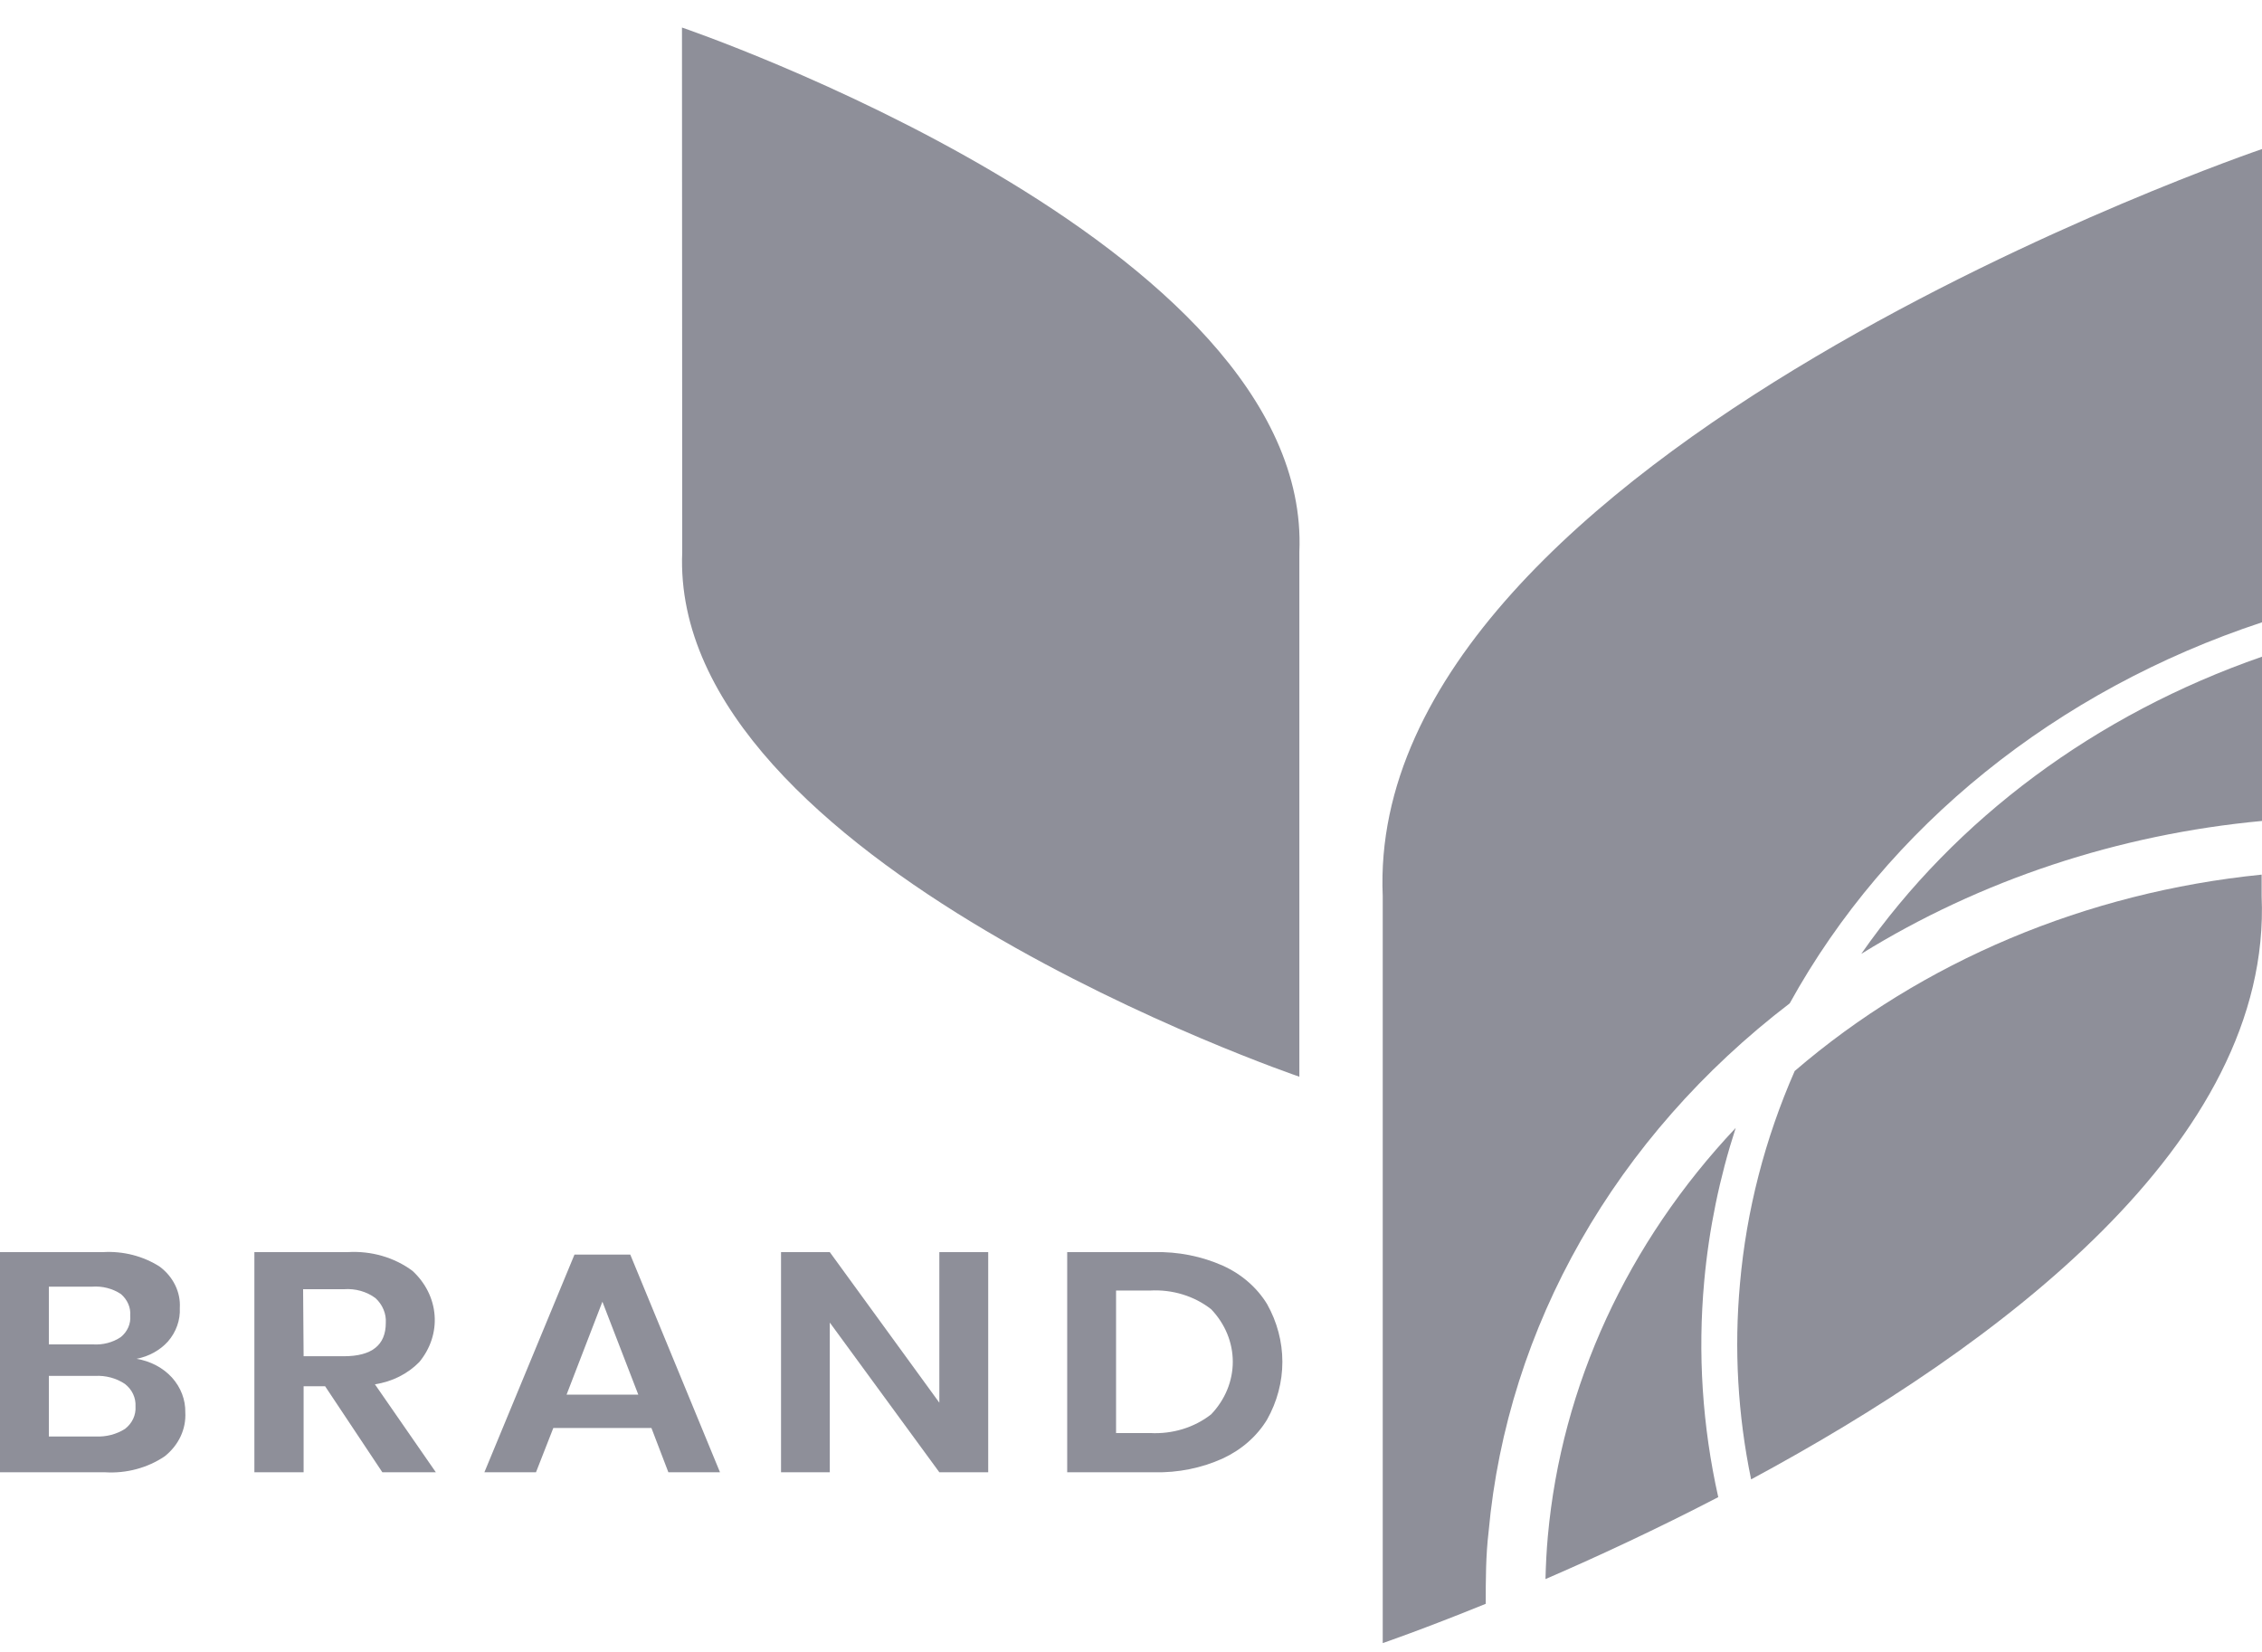
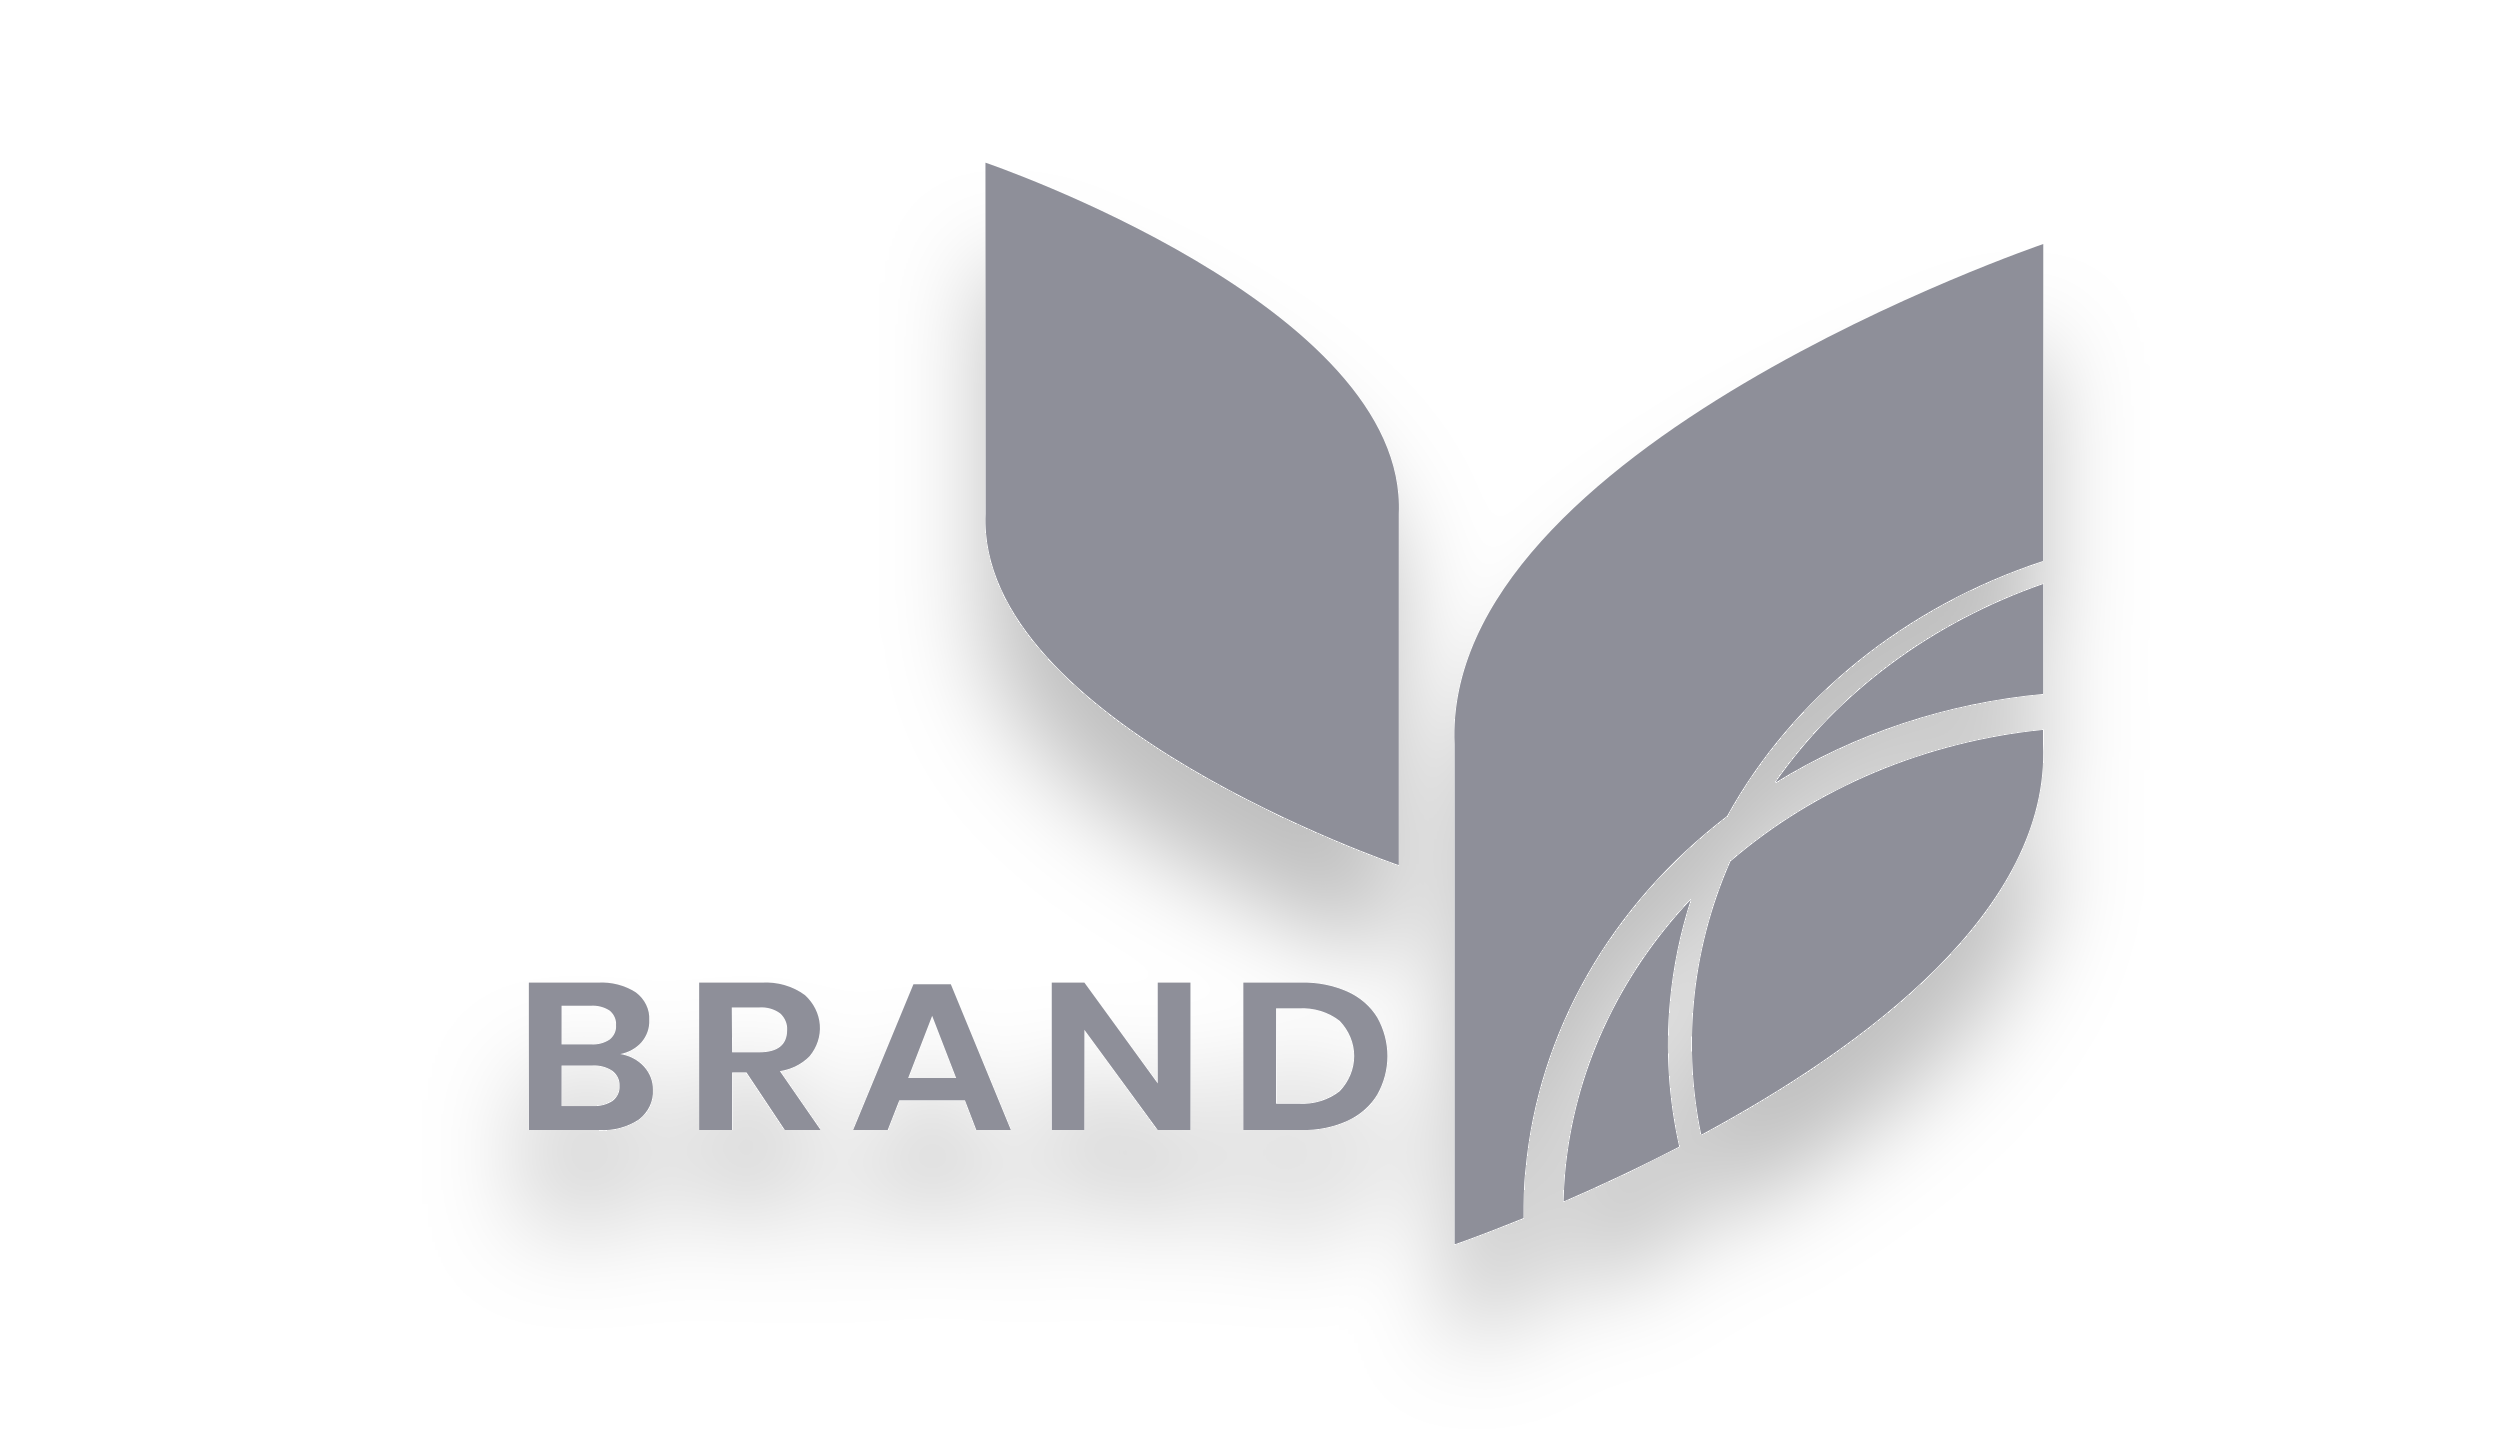
- <svg xmlns="http://www.w3.org/2000/svg" width="63" height="46" viewBox="0 0 63 46" fill="none">
-   <path d="M4.792 38.373C5.037 38.647 5.168 38.989 5.161 39.341C5.174 39.57 5.129 39.799 5.03 40.011C4.931 40.222 4.78 40.411 4.589 40.563C4.112 40.887 3.521 41.046 2.925 41.009H0V34.877H2.865C3.431 34.843 3.992 34.987 4.452 35.284C4.637 35.424 4.784 35.6 4.88 35.799C4.977 35.998 5.021 36.215 5.008 36.432C5.025 36.77 4.907 37.103 4.675 37.369C4.453 37.613 4.146 37.782 3.804 37.849C4.192 37.913 4.542 38.098 4.792 38.373ZM1.361 37.447H2.586C2.864 37.466 3.14 37.394 3.364 37.244C3.456 37.169 3.528 37.075 3.573 36.972C3.619 36.868 3.637 36.756 3.627 36.645C3.636 36.533 3.617 36.422 3.572 36.319C3.527 36.215 3.457 36.122 3.368 36.045C3.137 35.891 2.852 35.818 2.566 35.839H1.361V37.447ZM3.484 39.799C3.582 39.722 3.66 39.626 3.71 39.518C3.76 39.41 3.782 39.293 3.774 39.176C3.781 39.058 3.758 38.939 3.707 38.83C3.656 38.721 3.577 38.624 3.477 38.547C3.238 38.387 2.943 38.308 2.646 38.325H1.361V40.012H2.662C2.955 40.027 3.245 39.952 3.484 39.799Z" fill="#8E8F99" />
-   <path d="M10.649 41.009L9.055 38.613H8.456V41.009H7.085V34.877H9.68C10.335 34.836 10.981 35.022 11.487 35.398C11.85 35.731 12.069 36.17 12.104 36.635C12.14 37.1 11.989 37.561 11.68 37.936C11.36 38.266 10.923 38.486 10.442 38.559L12.139 41.009H10.649ZM8.456 37.777H9.577C10.356 37.777 10.745 37.467 10.745 36.848C10.753 36.722 10.732 36.595 10.682 36.477C10.633 36.358 10.557 36.25 10.459 36.159C10.213 35.975 9.896 35.886 9.577 35.91H8.442L8.456 37.777Z" fill="#8E8F99" />
-   <path d="M18.143 39.775H15.411L14.928 41.009H13.491L16 34.946H17.554L20.053 41.009H18.615L18.143 39.775ZM17.777 38.846L16.778 36.258L15.78 38.846H17.777Z" fill="#8E8F99" />
-   <path d="M27.523 41.009H26.162L23.111 36.839V41.009H21.753V34.877H23.111L26.162 39.071V34.877H27.523V41.009Z" fill="#8E8F99" />
-   <path d="M35.29 39.541C35.009 40.005 34.58 40.381 34.059 40.623C33.467 40.892 32.809 41.025 32.146 41.009H29.723V34.877H32.146C32.808 34.861 33.465 34.991 34.059 35.255C34.58 35.491 35.009 35.864 35.29 36.324C35.57 36.823 35.716 37.374 35.716 37.933C35.716 38.492 35.57 39.043 35.29 39.541ZM33.733 39.395C34.121 38.987 34.335 38.468 34.335 37.931C34.335 37.394 34.121 36.875 33.733 36.468C33.263 36.099 32.651 35.911 32.029 35.947H31.084V39.916H32.029C32.651 39.951 33.263 39.764 33.733 39.395Z" fill="#8E8F99" />
-   <path d="M18.994 0.767C18.994 0.767 36.561 6.737 36.189 15.377V29.991C36.189 29.991 18.635 24.017 19.001 15.377L18.994 0.767Z" fill="#8E8F99" />
-   <path d="M51.839 26.569C55.157 24.514 58.994 23.241 63 22.867V18.292C58.384 19.893 54.469 22.797 51.839 26.569Z" fill="#8E8F99" />
-   <path d="M49.846 27.948C52.561 23.025 57.269 19.227 63 17.334V4.152C63 4.152 37.982 12.657 38.511 24.961V45.767C38.511 45.767 39.626 45.386 41.38 44.673C41.38 44.008 41.38 43.337 41.46 42.663C41.978 36.951 44.994 31.658 49.846 27.948Z" fill="#8E8F99" />
-   <path d="M47.466 35.677C47.598 34.234 47.891 32.807 48.342 31.417C45.321 34.621 43.491 38.597 43.11 42.786C43.074 43.181 43.054 43.577 43.044 43.984C44.465 43.37 46.119 42.603 47.856 41.702C47.412 39.72 47.281 37.692 47.466 35.677Z" fill="#8E8F99" />
-   <path d="M48.461 35.752C48.295 37.575 48.399 39.409 48.771 41.207C55.606 37.525 63.286 31.836 62.99 24.961V24.362C58.107 24.854 53.538 26.776 49.985 29.832C49.154 31.726 48.64 33.721 48.461 35.752Z" fill="#8E8F99" />
+ <svg xmlns="http://www.w3.org/2000/svg" width="104" height="60" viewBox="0 0 104 60" fill="none">
+   <g filter="url(#filter0_d_520095_528)">
+     <path d="M26.792 44.373C27.037 44.647 27.168 44.989 27.161 45.341C27.174 45.57 27.129 45.799 27.03 46.011C26.931 46.222 26.78 46.411 26.589 46.563C26.112 46.887 25.521 47.046 24.925 47.009H22V40.877H24.865C25.431 40.843 25.992 40.987 26.452 41.284C26.637 41.424 26.784 41.6 26.88 41.799C26.977 41.998 27.021 42.215 27.008 42.432C27.025 42.77 26.907 43.103 26.675 43.369C26.453 43.613 26.146 43.782 25.803 43.849C26.192 43.913 26.542 44.098 26.792 44.373ZM23.361 43.447H24.586C24.864 43.466 25.14 43.394 25.364 43.244C25.456 43.169 25.528 43.075 25.573 42.972C25.619 42.868 25.637 42.756 25.627 42.645C25.636 42.533 25.617 42.422 25.572 42.319C25.527 42.215 25.457 42.122 25.368 42.045C25.137 41.891 24.852 41.818 24.566 41.839H23.361V43.447ZM25.484 45.799C25.582 45.722 25.66 45.626 25.71 45.518C25.76 45.41 25.782 45.293 25.774 45.176C25.781 45.058 25.758 44.939 25.707 44.83C25.656 44.721 25.577 44.624 25.477 44.547C25.238 44.387 24.943 44.308 24.645 44.325H23.361V46.012H24.662C24.955 46.027 25.245 45.952 25.484 45.799Z" fill="#8E8F99" />
+     <path d="M32.649 47.009L31.055 44.613H30.456V47.009H29.085V40.877H31.68C32.335 40.836 32.981 41.022 33.487 41.398C33.85 41.731 34.069 42.17 34.104 42.635C34.14 43.1 33.989 43.561 33.68 43.936C33.36 44.266 32.923 44.486 32.442 44.559L34.139 47.009H32.649ZM30.456 43.777H31.577C32.356 43.777 32.745 43.467 32.745 42.848C32.753 42.722 32.732 42.595 32.682 42.477C32.633 42.358 32.557 42.25 32.459 42.159C32.213 41.975 31.896 41.886 31.577 41.91H30.442L30.456 43.777Z" fill="#8E8F99" />
+     <path d="M40.143 45.775H37.41L36.928 47.009H35.49L37.999 40.946H39.554L42.053 47.009H40.615L40.143 45.775ZM39.776 44.846L38.778 42.258L37.78 44.846H39.776Z" fill="#8E8F99" />
+     <path d="M49.523 47.009H48.162L45.111 42.839V47.009H43.753V40.877H45.111L48.162 45.071V40.877H49.523V47.009Z" fill="#8E8F99" />
+     <path d="M57.29 45.541C57.009 46.005 56.58 46.381 56.059 46.623C55.467 46.892 54.809 47.025 54.146 47.009H51.723V40.877H54.146C54.808 40.861 55.465 40.991 56.059 41.255C56.58 41.491 57.009 41.864 57.29 42.324C57.57 42.823 57.716 43.374 57.716 43.933C57.716 44.492 57.57 45.043 57.29 45.541ZM55.733 45.395C56.121 44.987 56.335 44.468 56.335 43.931C56.335 43.394 56.121 42.875 55.733 42.468C55.263 42.099 54.651 41.911 54.029 41.947H53.084V45.916H54.029C54.651 45.951 55.263 45.764 55.733 45.395Z" fill="#8E8F99" />
+     <path d="M40.995 6.767C40.995 6.767 58.561 12.737 58.189 21.377V35.991C58.189 35.991 40.635 30.017 41.001 21.377L40.995 6.767Z" fill="#8E8F99" />
+     <path d="M73.839 32.569C77.156 30.514 80.994 29.241 85 28.867V24.292C80.384 25.893 76.469 28.797 73.839 32.569Z" fill="#8E8F99" />
+     <path d="M71.846 33.948C74.561 29.025 79.269 25.227 85 23.334V10.152C85 10.152 59.982 18.657 60.511 30.961V51.767C60.511 51.767 61.626 51.386 63.38 50.673C63.38 50.008 63.38 49.337 63.46 48.663C63.977 42.951 66.994 37.658 71.846 33.948Z" fill="#8E8F99" />
+     <path d="M69.466 41.677C69.598 40.234 69.891 38.807 70.341 37.417C67.32 40.621 65.491 44.597 65.11 48.786C65.074 49.181 65.054 49.577 65.044 49.984C66.465 49.37 68.119 48.603 69.856 47.702C69.412 45.72 69.281 43.692 69.466 41.677Z" fill="#8E8F99" />
+     <path d="M70.461 41.752C70.295 43.575 70.399 45.409 70.771 47.207C77.606 43.525 85.286 37.836 84.99 30.961V30.362C80.106 30.854 75.538 32.776 71.985 35.832C71.154 37.726 70.64 39.721 70.461 41.752Z" fill="#8E8F99" />
+   </g>
+   <defs>
+     <filter id="filter0_d_520095_528" x="-4" y="0" width="112" height="64" filterUnits="userSpaceOnUse" color-interpolation-filters="sRGB">
+       <feFlood flood-opacity="0" result="BackgroundImageFix" />
+       <feColorMatrix in="SourceAlpha" type="matrix" values="0 0 0 0 0 0 0 0 0 0 0 0 0 0 0 0 0 0 127 0" result="hardAlpha" />
+       <feOffset dy="4" />
+       <feGaussianBlur stdDeviation="2" />
+       <feComposite in2="hardAlpha" operator="out" />
+       <feColorMatrix type="matrix" values="0 0 0 0 0 0 0 0 0 0 0 0 0 0 0 0 0 0 0.25 0" />
+       <feBlend mode="normal" in2="BackgroundImageFix" result="effect1_dropShadow_520095_528" />
+       <feBlend mode="normal" in="SourceGraphic" in2="effect1_dropShadow_520095_528" result="shape" />
+     </filter>
+   </defs>
</svg>
